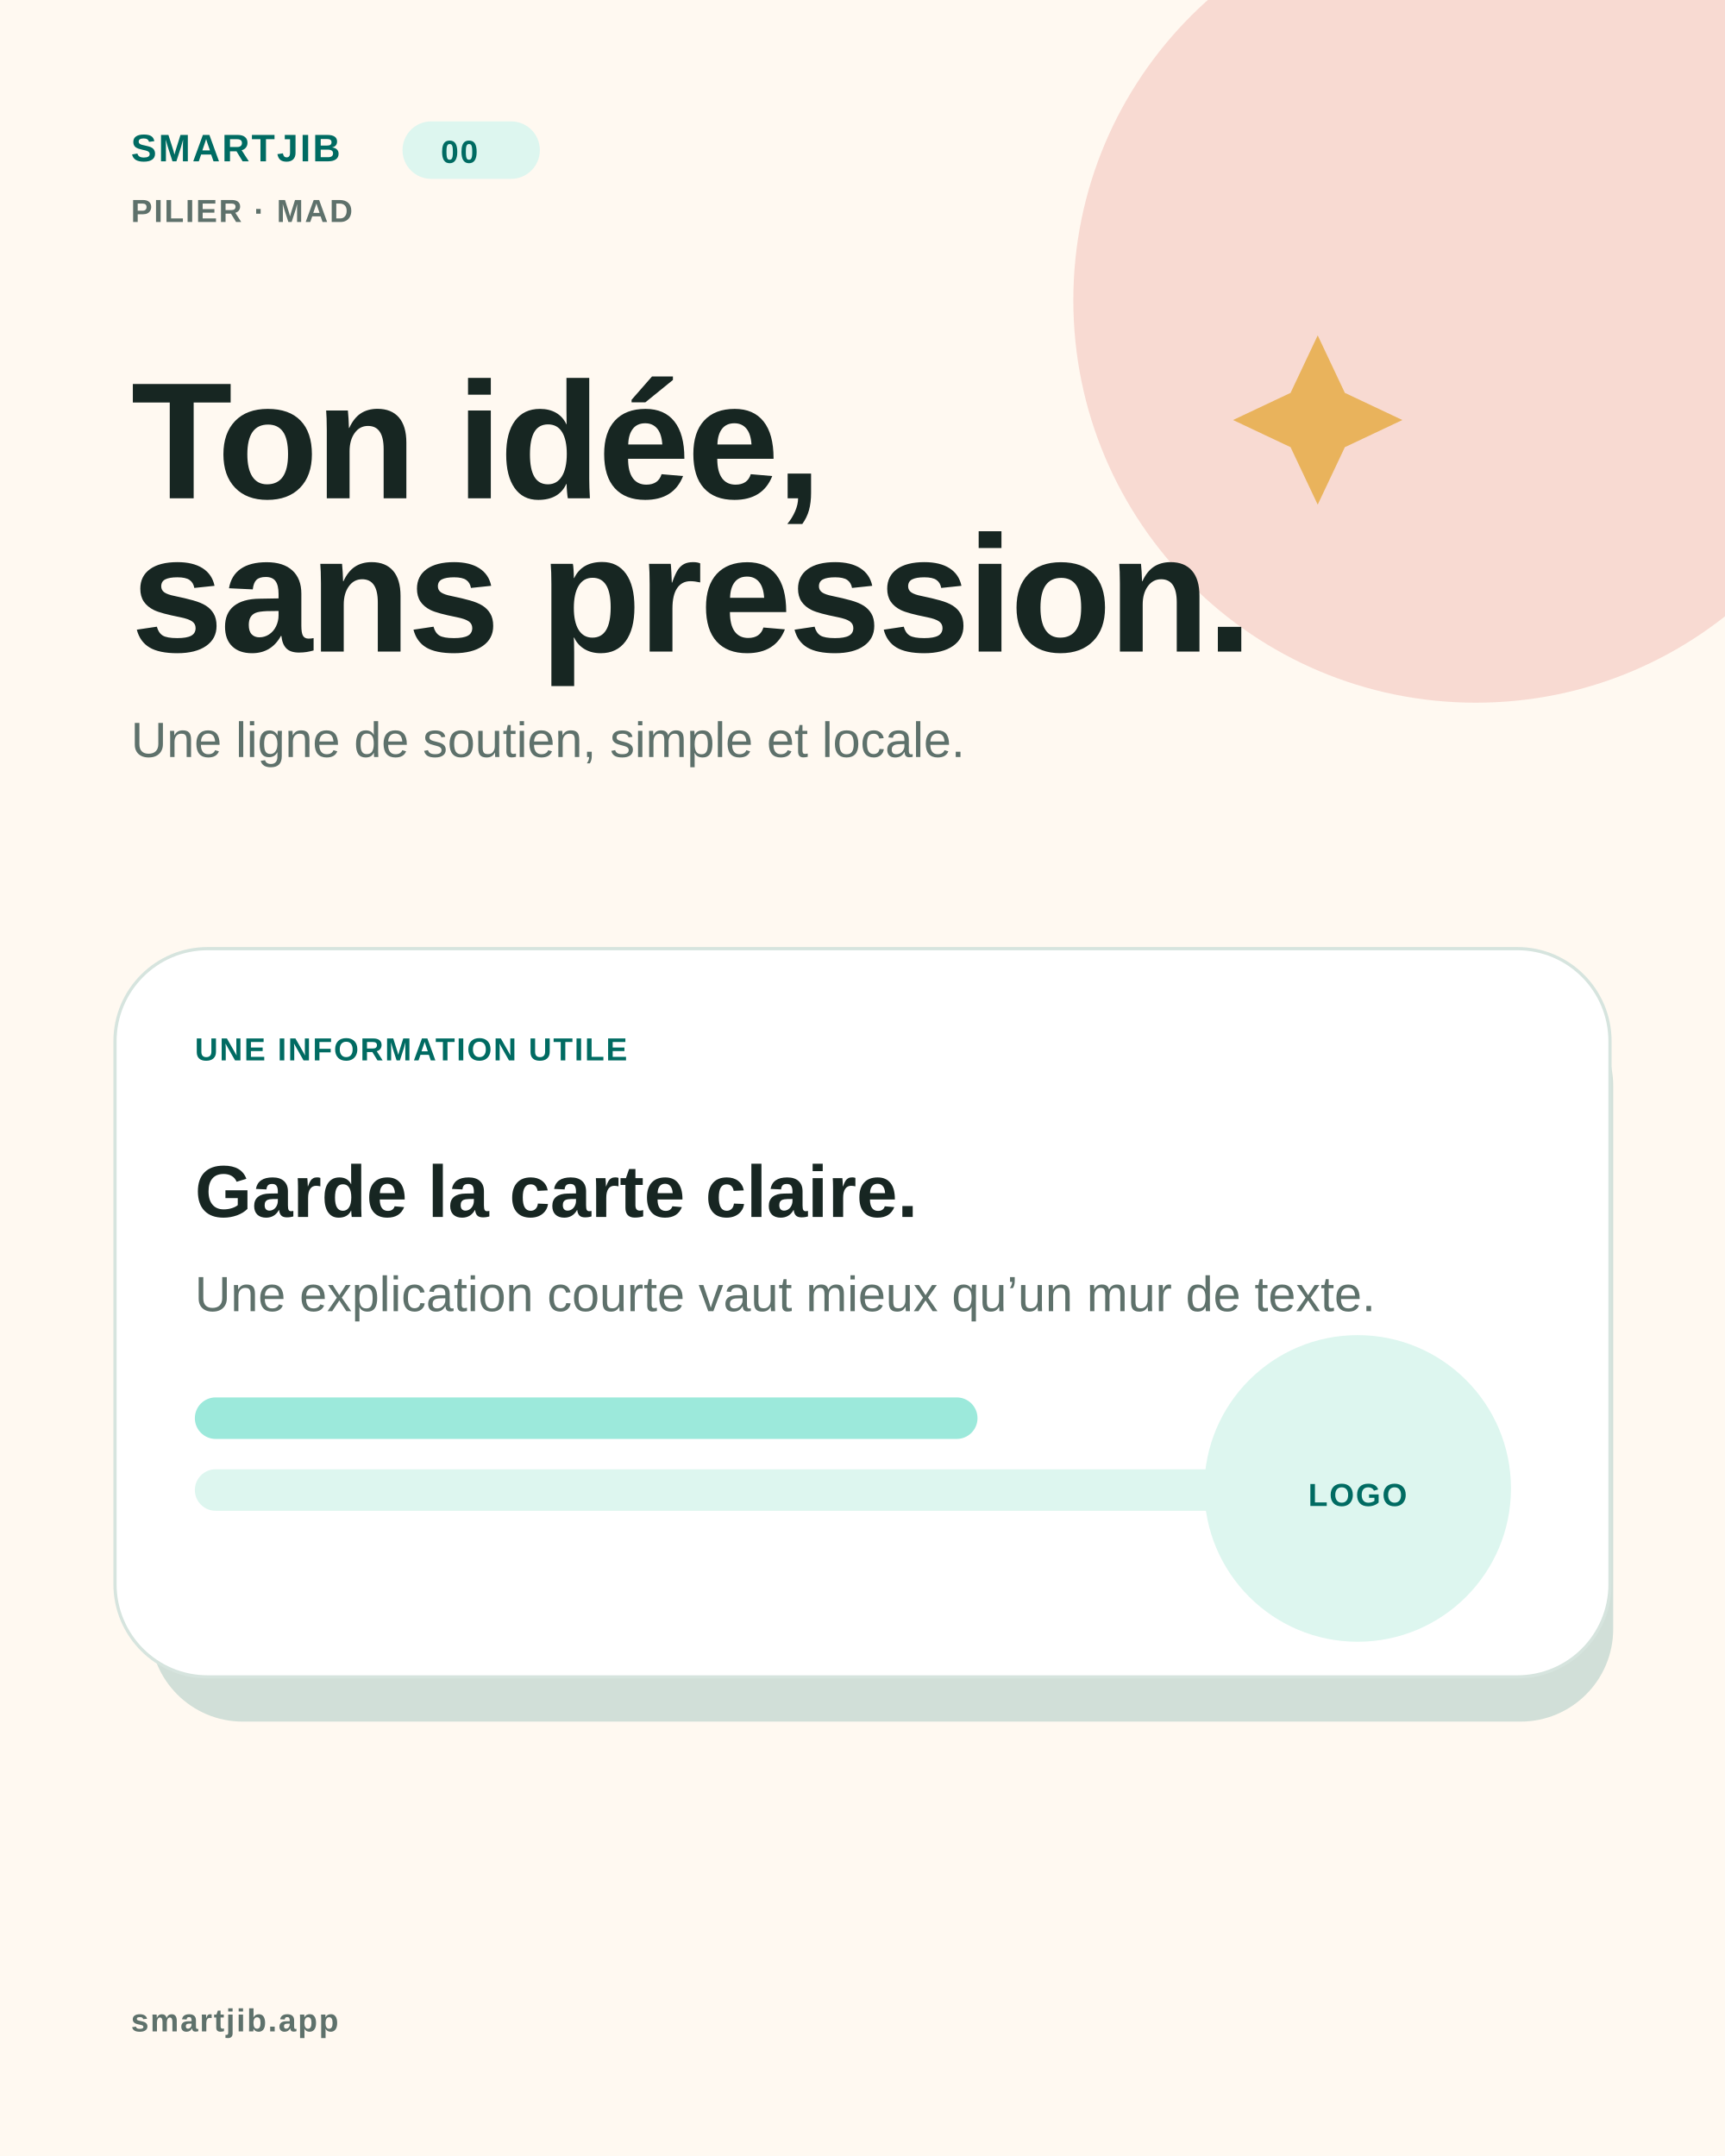
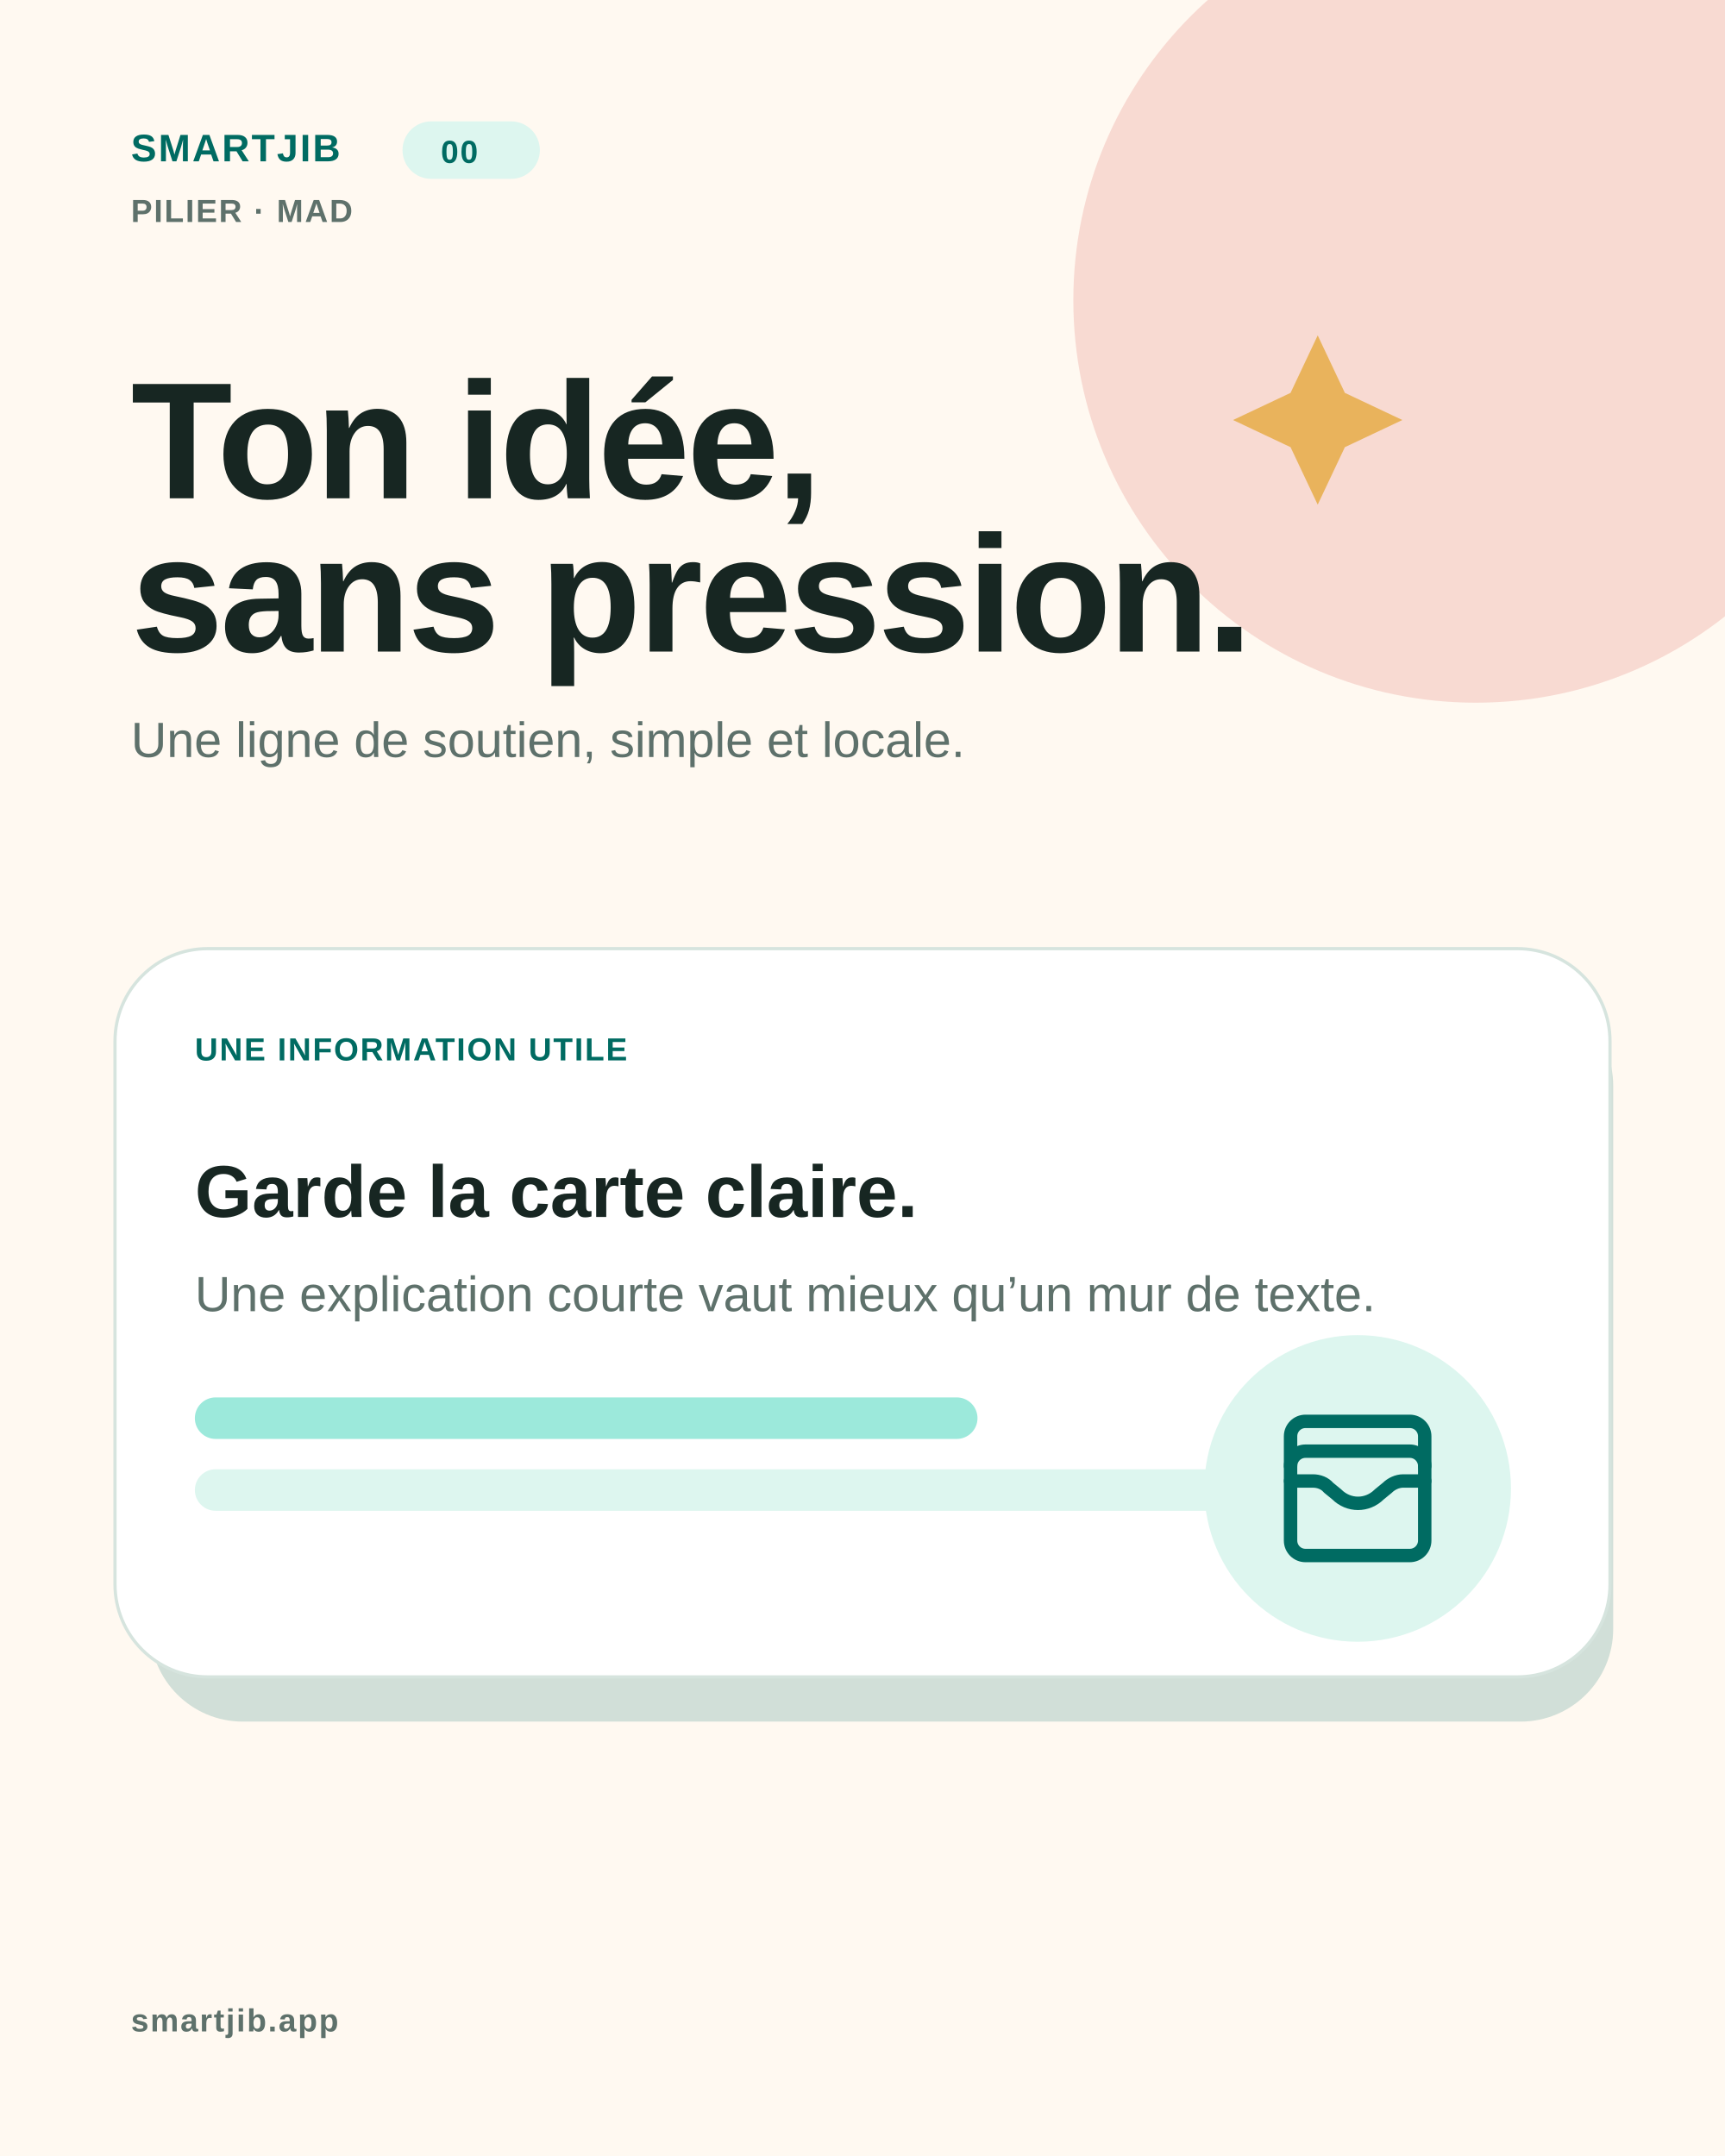
<svg xmlns="http://www.w3.org/2000/svg" width="1080" height="1350" viewBox="0 0 1080 1350" role="img" aria-labelledby="title desc">
  <style>
    .latin { font-family: "Instrument Sans", "Instrument Sans Variable", Manrope, Arial, sans-serif; }
    .arabic { font-family: Cairo, "Noto Sans Arabic", sans-serif; }
    .eyebrow { font-size: 24px; font-weight: 720; letter-spacing: 1.2px; }
    .headline { font-size: 104px; font-weight: 800; letter-spacing: -2px; }
    .body { font-size: 31px; font-weight: 520; }
    .label { font-size: 20px; font-weight: 720; letter-spacing: 1px; }
  </style>
  <rect width="1080" height="1350" fill="#FFF9F1" />
  <circle cx="924" cy="188" r="252" fill="#F8DAD2" />
  <path d="M 825 210 L 842 246 L 878 263 L 842 280 L 825 316 L 808 280 L 772 263 L 808 246 Z" fill="#E9B35C" />
  <text x="82" y="101" fill="#006B62" class="latin eyebrow">SMARTJIB</text>
  <rect x="252" y="76" width="86" height="36" rx="18" fill="#DDF6EF" />
  <text x="276" y="102" fill="#006B62" class="latin label">00</text>
  <text x="82" y="139" fill="#5E716B" class="latin label">PILIER · MAD</text>
  <text x="82" y="312" fill="#172622" class="latin headline">Ton idée,</text>
  <text x="82" y="408" fill="#172622" class="latin headline">sans pression.</text>
  <text x="82" y="474" fill="#5E716B" class="latin body">Une ligne de soutien, simple et locale.</text>
  <rect x="82" y="608" width="916" height="456" rx="58" fill="#006B62" transform="translate(12 14)" opacity=".18" />
  <rect x="72" y="594" width="936" height="456" rx="58" fill="#FFFFFF" stroke="#D6E4DE" stroke-width="2" />
  <text x="122" y="664" fill="#006B62" class="latin label">UNE INFORMATION UTILE</text>
  <text x="122" y="762" fill="#172622" class="latin body" style="font-size:46px;font-weight:780">Garde la carte claire.</text>
  <text x="122" y="821" fill="#5E716B" class="latin body">Une explication courte vaut mieux qu’un mur de texte.</text>
  <rect x="122" y="875" width="490" height="26" rx="13" fill="#9CE9DB" />
  <rect x="122" y="920" width="650" height="26" rx="13" fill="#DDF6EF" />
  <circle cx="850" cy="932" r="96" fill="#DDF6EF" />
-   <text x="850" y="943" text-anchor="middle" fill="#006B62" class="latin label">LOGO</text>
+   <svg x="794" y="876" width="112" height="112" viewBox="0 0 24 24" fill="none" stroke="#006B62" stroke-width="1.8" stroke-linecap="round" stroke-linejoin="round" aria-label="Wallet icon" role="img">
+     <rect width="18" height="18" x="3" y="3" rx="2" />
+     <path d="M3 9a2 2 0 0 1 2-2h14a2 2 0 0 1 2 2" />
+     <path d="M3 11h3c.8 0 1.6.3 2.1.9l1.1.9c1.6 1.6 4.1 1.6 5.7 0l1.1-.9c.5-.5 1.3-.9 2.1-.9H21" />
+   </svg>
  <text x="82" y="1272" fill="#5E716B" class="latin label">smartjib.app</text>
</svg>
